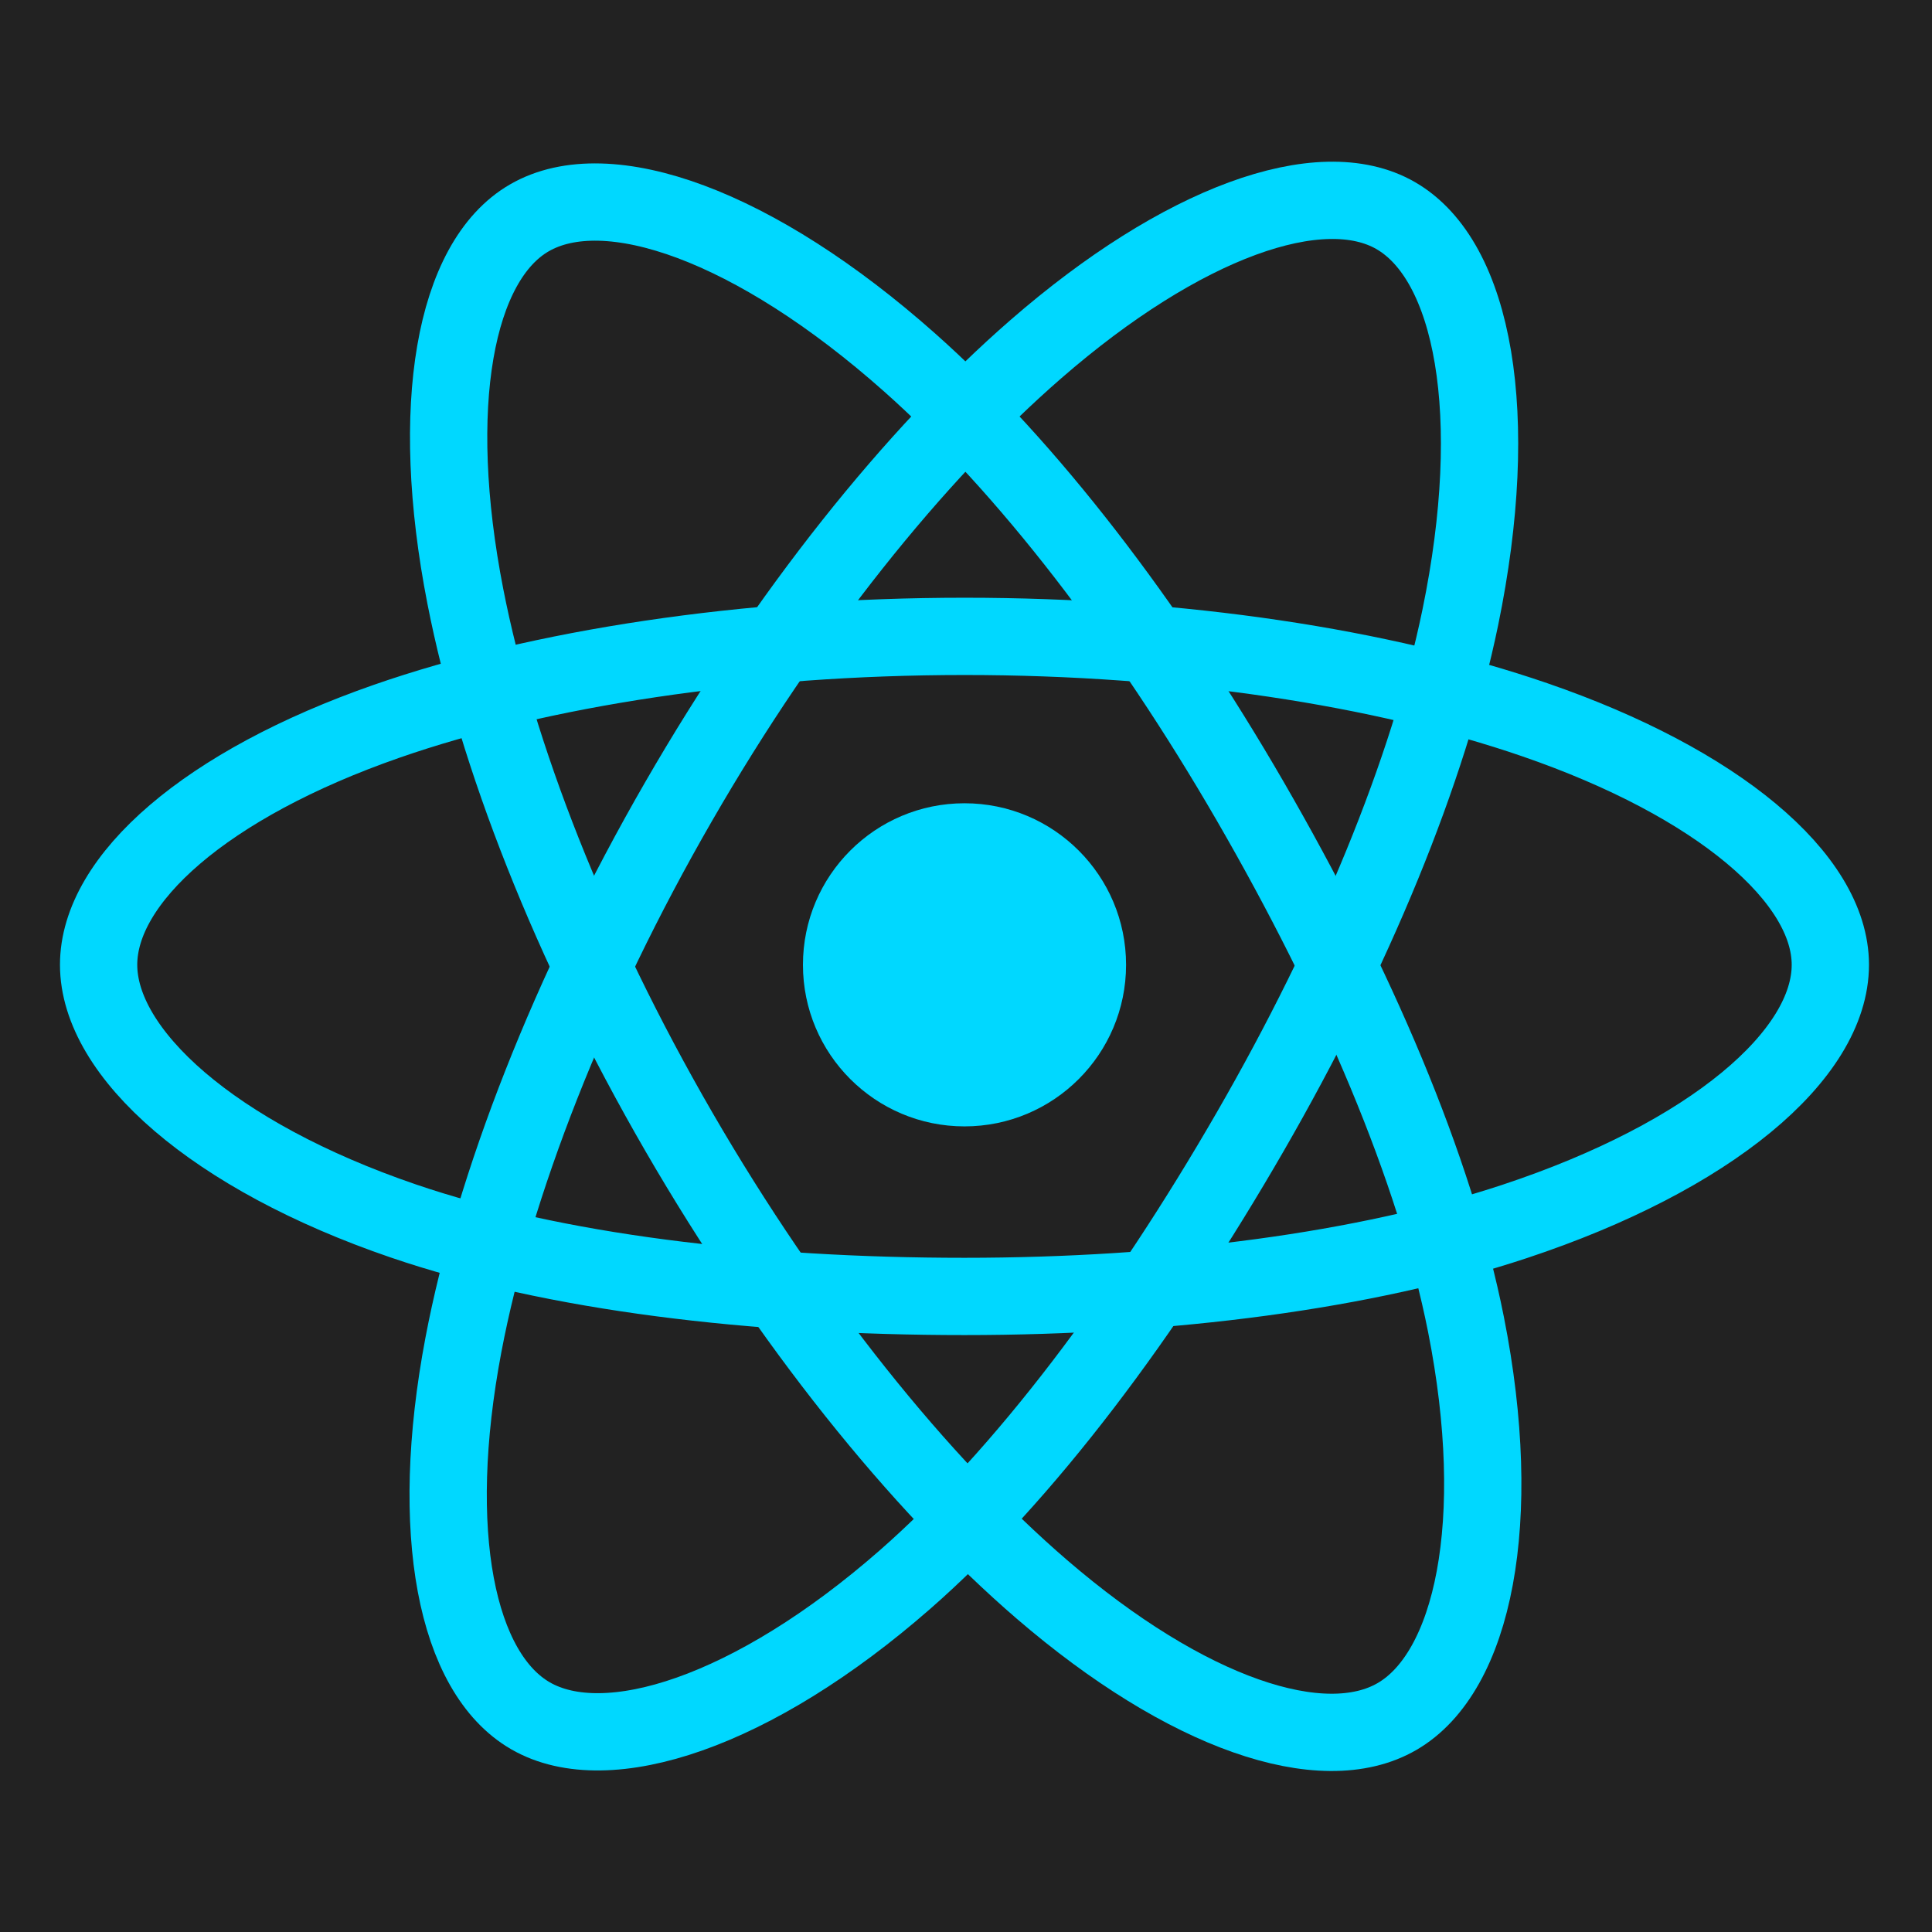
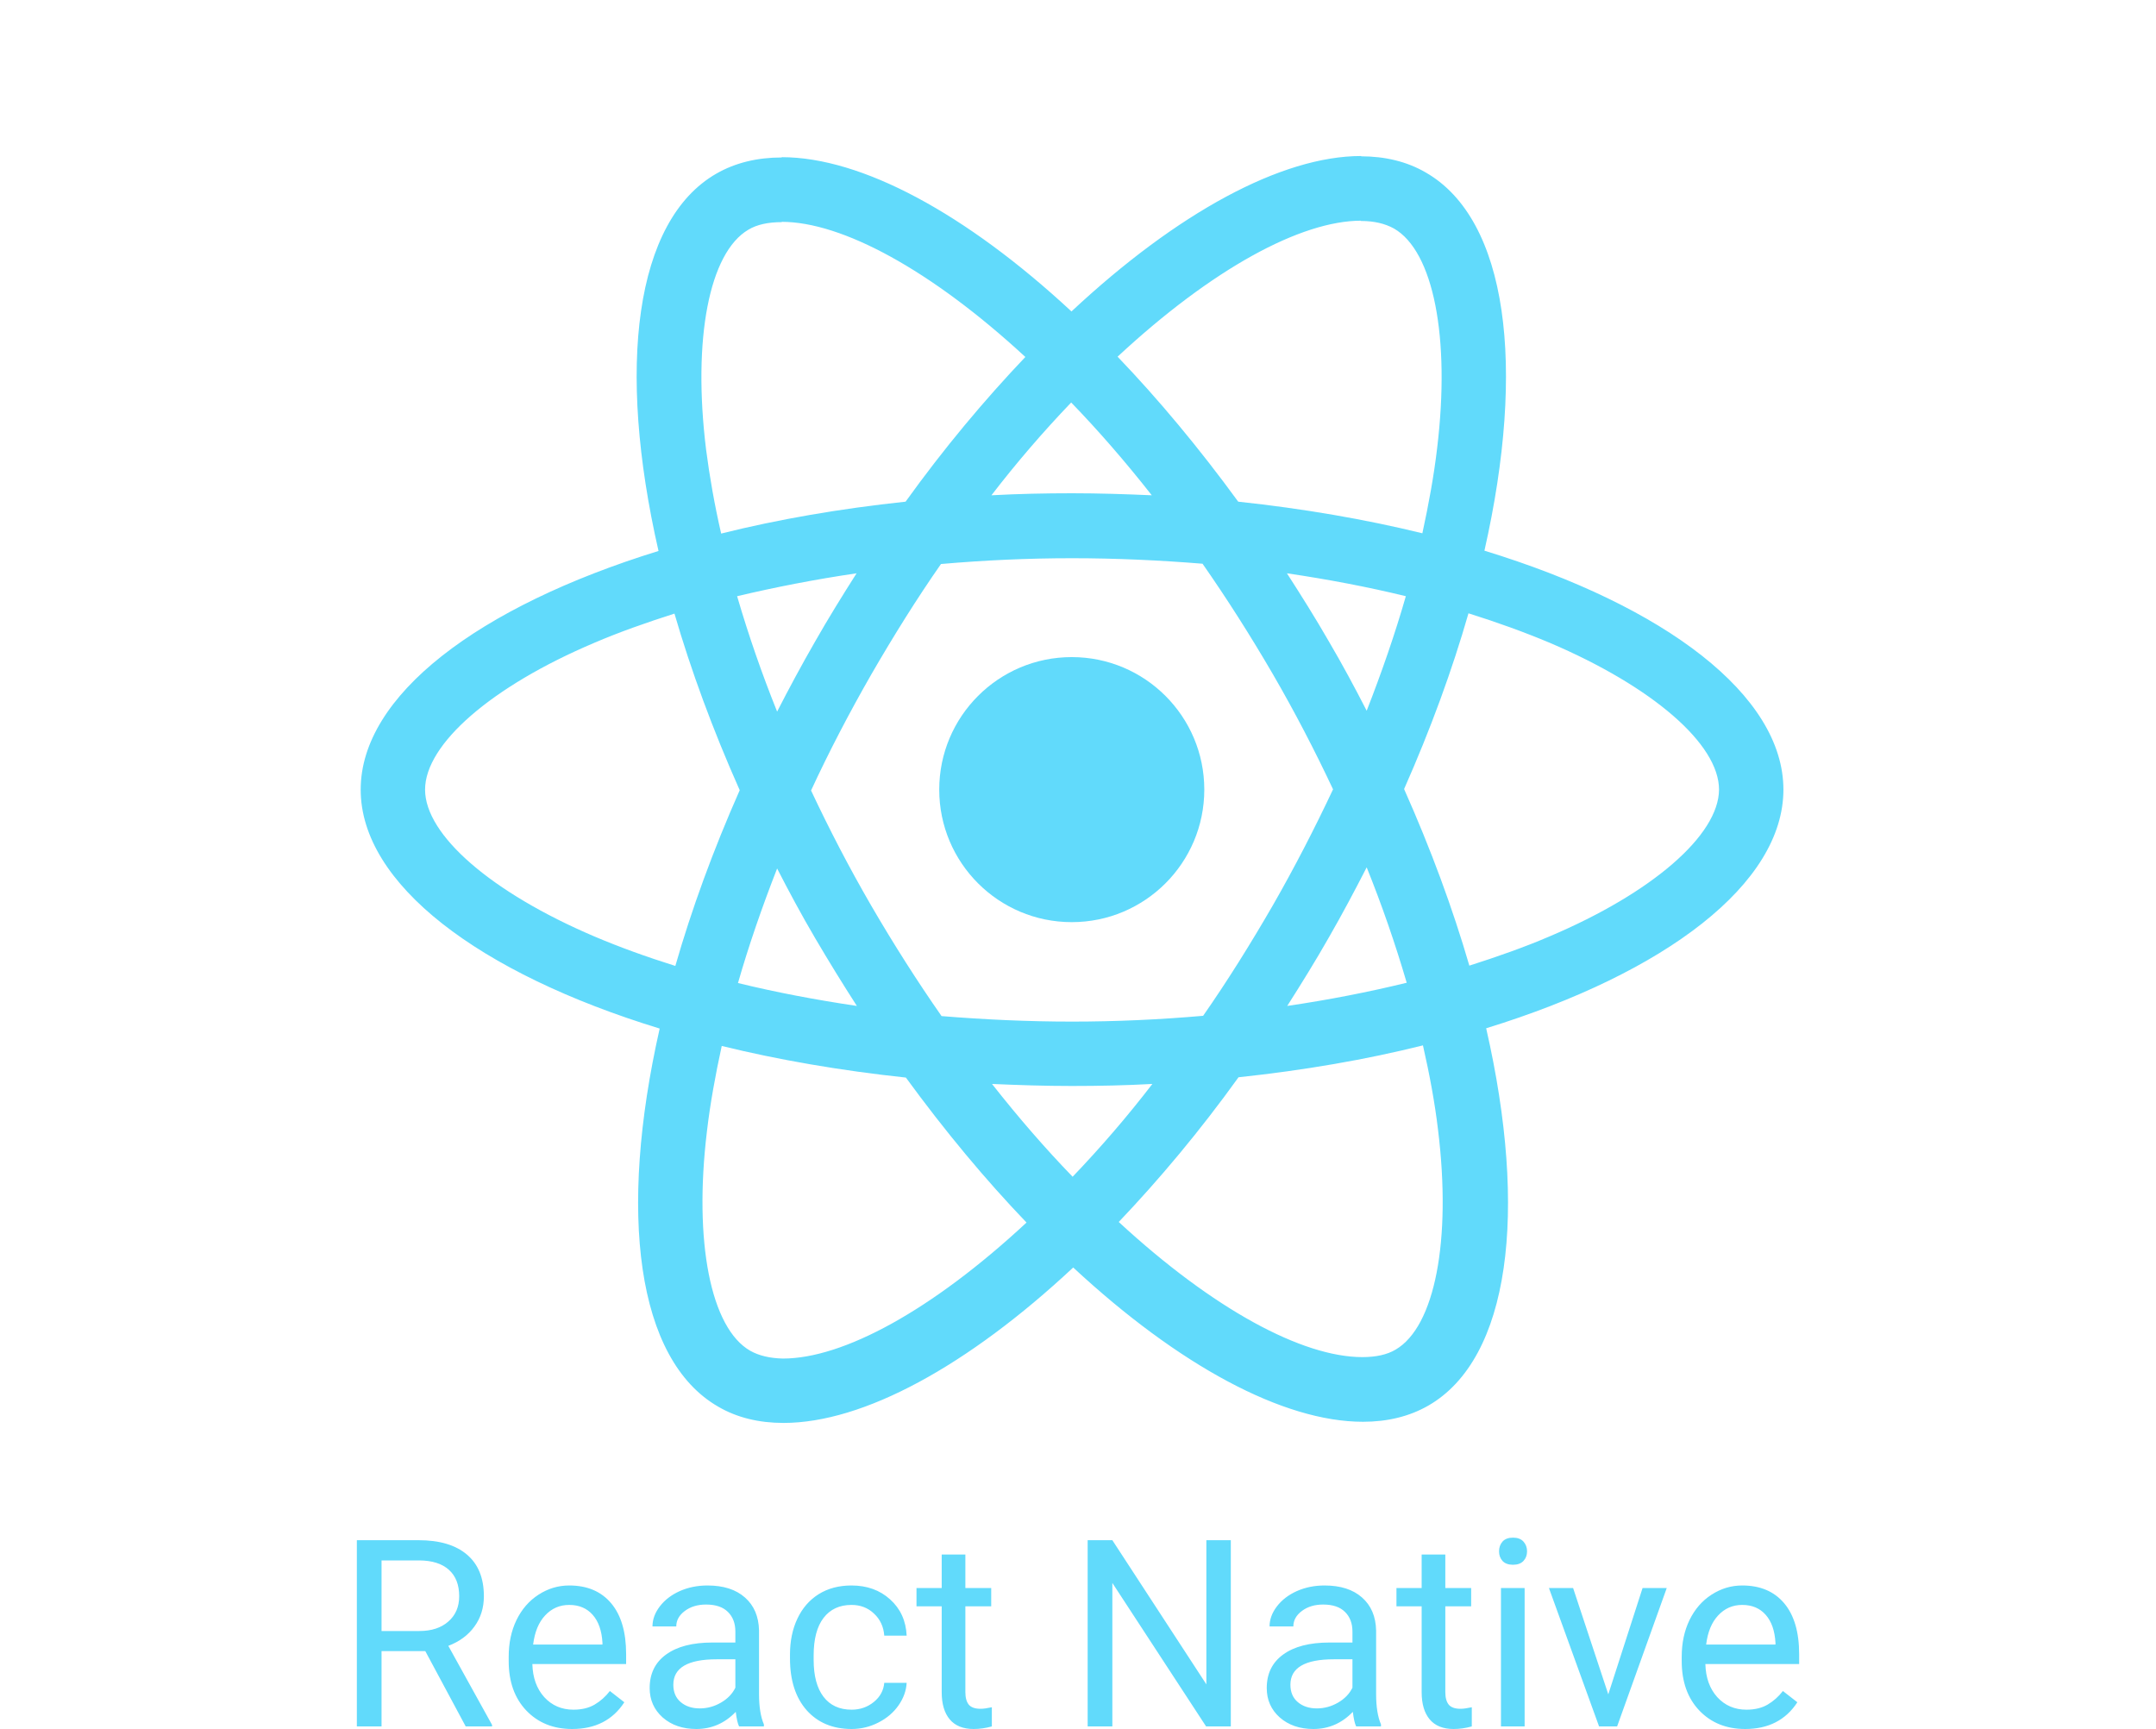
- <svg xmlns="http://www.w3.org/2000/svg" id="Layer_2" viewBox="0 0 3618.6 3618.6" width="3618.6" height="3618.6">
-   <style>.st0{fill:#222}.st1{fill:#00d8ff}.st2{fill:none;stroke:#00d8ff;stroke-width:144.746;stroke-miterlimit:10}</style>
-   <path class="st0" d="M0 0h3618.6v3618.6H0z" />
-   <circle class="st1" cx="1806.5" cy="1807.1" r="302.6" />
-   <path class="st2" d="M1806.5 1191.9c406.2 0 783.6 58.3 1068.1 156.2 342.8 118 553.6 296.9 553.6 458.9 0 168.8-223.4 358.9-591.5 480.8-278.3 92.2-644.6 140.4-1030.2 140.4-395.4 0-769.7-45.2-1051.2-141.4-356.1-121.7-570.6-314.2-570.6-479.8 0-160.7 201.3-338.2 539.3-456 285.6-99.5 672.3-159.1 1082.5-159.1z" />
-   <path class="st2" d="M1271 1501.3c202.9-351.9 442-649.7 669-847.2 273.5-238 533.8-331.2 674.1-250.3 146.2 84.3 199.3 372.8 121 752.7-59.2 287.2-200.4 628.5-393.1 962.6-197.5 342.5-423.7 644.2-647.6 840-283.3 247.7-557.3 337.3-700.7 254.6-139.2-80.3-192.4-343.3-125.7-695 56.4-297.4 198-662.1 403-1017.4z" />
-   <path class="st2" d="M1271.5 2119.8c-203.5-351.6-342.1-707.4-399.9-1002.7-69.6-355.8-20.4-627.9 119.8-709 146.1-84.6 422.5 13.5 712.5 271 219.3 194.7 444.4 487.5 637.6 821.3 198.1 342.2 346.6 688.8 404.3 980.5 73.1 369.2 13.9 651.3-129.4 734.2-139.1 80.5-393.5-4.7-664.9-238.2-229.2-197.3-474.5-502.1-680-857.1z" />
+ <svg xmlns="http://www.w3.org/2000/svg" fill="none" height="2005" width="2500" viewBox="670.088 32.462 2224.172 2666.488">
+   <g fill="#61dafb">
+     <path d="M2870 1250.22c0-145.34-182.01-283.079-461.07-368.495 64.4-284.424 35.78-510.711-90.34-583.159-29.07-16.994-63.05-25.044-100.17-25.044v99.728c20.57 0 37.12 4.025 50.98 11.627 60.82 34.882 87.21 167.703 66.63 338.536-4.91 42.038-12.96 86.311-22.8 131.479-87.66-21.466-183.36-38.012-283.98-48.745-60.37-82.734-122.98-157.865-186.04-223.604 145.79-135.504 282.64-209.741 375.66-209.741v-99.727c-122.99 0-283.98 87.653-446.76 239.703-162.79-151.156-323.78-237.914-446.76-237.914v99.727c92.57 0 229.86 73.79 375.65 208.399-62.61 65.74-125.22 140.423-184.7 223.157-101.07 10.733-196.77 27.279-284.42 49.192-10.29-44.72-17.89-88.1-23.26-129.69-21.01-170.833 4.92-303.654 65.3-338.983 13.41-8.05 30.85-11.627 51.43-11.627v-99.728c-37.57 0-71.56 8.05-101.07 25.044-125.67 72.447-153.84 298.287-89 581.817C857.119 968.036 676 1105.33 676 1250.22c0 145.35 182.013 283.09 461.07 368.5-64.4 284.43-35.78 510.71 90.34 583.16 29.07 16.99 63.05 25.04 100.62 25.04 122.98 0 283.98-87.65 446.76-239.7 162.78 151.16 323.78 237.92 446.76 237.92 37.56 0 71.55-8.05 101.07-25.05 125.66-72.45 153.84-298.29 88.99-581.81 277.27-85.42 458.39-223.16 458.39-368.06zm-582.26-298.284c-16.55 57.694-37.12 117.164-60.38 176.644-18.33-35.77-37.56-71.55-58.58-107.33-20.57-35.773-42.49-70.655-64.4-104.643 63.5 9.391 124.77 21.019 183.36 35.329zm-204.83 476.274c-34.88 60.38-70.65 117.62-107.77 170.84-66.64 5.81-134.16 8.94-202.14 8.94-67.53 0-135.06-3.13-201.24-8.5-37.12-53.22-73.35-110.01-108.23-169.94-33.99-58.58-64.84-118.06-93.02-177.98 27.73-59.93 59.03-119.86 92.58-178.44 34.88-60.37 70.65-117.616 107.77-170.834 66.64-5.814 134.16-8.944 202.14-8.944 67.53 0 135.06 3.13 201.24 8.497 37.12 53.218 73.35 110.011 108.23 169.941 33.99 58.58 64.84 118.06 93.02 177.99-28.18 59.92-59.03 119.85-92.58 178.43zm144.45-58.13a1918.154 1918.154 0 0 1 61.72 177.98c-58.59 14.31-120.3 26.39-184.25 35.78 21.91-34.43 43.82-69.76 64.4-105.99 20.57-35.77 39.8-72 58.13-107.77zm-453.47 477.17c-41.59-42.94-83.18-90.79-124.32-143.11 40.25 1.79 81.39 3.13 122.98 3.13 42.04 0 83.63-.89 124.33-3.13a1746.499 1746.499 0 0 1-122.99 143.11zm-332.72-263.41c-63.5-9.39-124.77-21.02-183.35-35.33 16.54-57.69 37.12-117.17 60.37-176.65 18.34 35.78 37.57 71.56 58.58 107.33 21.02 35.78 42.49 70.66 64.4 104.65zm330.49-930.638c41.59 42.931 83.18 90.783 124.32 143.106-40.25-1.789-81.39-3.13-122.98-3.13-42.04 0-83.63.894-124.32 3.13a1746.3 1746.3 0 0 1 122.98-143.106zm-330.94 263.405c-21.91 34.435-43.82 69.764-64.39 105.983-20.57 35.78-39.8 71.56-58.14 107.33a1914.757 1914.757 0 0 1-61.71-177.984c58.58-13.863 120.29-25.938 184.24-35.329zM1036 1476.51c-158.309-67.53-260.72-156.07-260.72-226.29 0-70.21 102.411-159.2 260.72-226.28 38.46-16.55 80.5-31.308 123.88-45.171 25.49 87.651 59.03 178.881 100.62 272.351-41.14 93.02-74.24 183.8-99.28 271.01-44.27-13.87-86.31-29.07-125.22-45.62zm240.6 639.06c-60.82-34.88-87.21-167.7-66.63-338.54 4.92-42.03 12.96-86.31 22.8-131.48 87.66 21.47 183.36 38.02 283.98 48.75 60.37 82.73 122.98 157.86 186.04 223.6-145.79 135.51-282.64 209.74-375.66 209.74-20.12-.44-37.11-4.47-50.53-12.07zm1060.78-340.77c21.01 170.83-4.92 303.65-65.3 338.98-13.41 8.05-30.85 11.63-51.43 11.63-92.57 0-229.86-73.79-375.65-208.4 62.61-65.74 125.22-140.42 184.7-223.16 101.07-10.73 196.77-27.28 284.42-49.19 10.29 45.17 18.34 88.55 23.26 130.14zm172.17-298.29c-38.46 16.55-80.5 31.31-123.88 45.17-25.49-87.65-59.03-178.88-100.62-272.35 41.15-93.02 74.24-183.8 99.28-271.009 44.28 13.864 86.31 29.069 125.67 45.619 158.31 67.52 260.72 156.07 260.72 226.28-.45 70.22-102.86 159.21-261.17 226.29z" />
+     <path d="M1772.55 1454.6c112.88 0 204.38-91.5 204.38-204.38 0-112.87-91.5-204.37-204.38-204.37-112.87 0-204.37 91.5-204.37 204.37 0 112.88 91.5 204.38 204.37 204.38zM775.625 2578.81H708.16V2695h-38.072v-287.22h95.082c32.351 0 57.207 7.37 74.566 22.1 17.491 14.72 26.237 36.16 26.237 64.3 0 17.89-4.866 33.47-14.598 46.76-9.6 13.28-23.014 23.21-40.242 29.78l67.465 121.91v2.37h-40.637zm-67.465-30.97h58.194c18.806 0 33.732-4.87 44.779-14.6 11.178-9.73 16.767-22.75 16.767-39.06 0-17.75-5.326-31.36-15.978-40.83-10.521-9.47-25.776-14.27-45.766-14.4H708.16zm293.93 151.11c-28.936 0-52.477-9.47-70.625-28.41-18.149-19.07-27.223-44.52-27.223-76.34v-6.71c0-21.17 4.011-40.04 12.033-56.61 8.154-16.71 19.464-29.73 33.93-39.06 14.598-9.47 30.379-14.21 47.344-14.21 27.751 0 49.321 9.14 64.701 27.42 15.39 18.28 23.08 44.45 23.08 78.51v15.19H940.736c.526 21.05 6.642 38.08 18.346 51.1 11.836 12.88 26.828 19.33 44.978 19.33 12.89 0 23.8-2.63 32.74-7.89 8.95-5.26 16.77-12.23 23.48-20.91l22.29 17.36c-17.89 27.48-44.71 41.23-80.48 41.23zm-4.541-191.35c-14.729 0-27.091 5.39-37.086 16.17-9.995 10.66-16.176 25.65-18.543 44.98h106.92v-2.76c-1.05-18.54-6.05-32.88-14.99-43.01-8.95-10.25-21.05-15.38-36.301-15.38zM1259.52 2695c-2.11-4.21-3.82-11.7-5.13-22.49-16.97 17.62-37.22 26.44-60.76 26.44-21.04 0-38.33-5.92-51.88-17.76-13.41-11.97-20.12-27.09-20.12-45.37 0-22.22 8.42-39.45 25.25-51.68 16.96-12.37 40.77-18.55 71.41-18.55h35.51v-16.76c0-12.76-3.82-22.89-11.44-30.38-7.63-7.63-18.88-11.44-33.74-11.44-13.02 0-23.93 3.28-32.74 9.86-8.81 6.57-13.22 14.53-13.22 23.87h-36.69c0-10.65 3.75-20.91 11.24-30.78 7.63-9.99 17.89-17.88 30.78-23.67 13.02-5.78 27.28-8.68 42.8-8.68 24.6 0 43.86 6.18 57.8 18.55 13.94 12.23 21.17 29.13 21.7 50.69v98.24c0 19.6 2.5 35.18 7.5 46.75v3.16zm-60.56-27.81c11.44 0 22.29-2.96 32.55-8.88 10.25-5.92 17.68-13.61 22.29-23.08v-43.79h-28.61c-44.71 0-67.07 13.08-67.07 39.25 0 11.44 3.82 20.39 11.44 26.83 7.63 6.44 17.43 9.67 29.4 9.67zm234.15 1.97c13.02 0 24.4-3.95 34.13-11.84s15.12-17.75 16.17-29.59h34.53c-.66 12.23-4.87 23.87-12.63 34.92s-18.15 19.86-31.17 26.43c-12.89 6.58-26.56 9.87-41.03 9.87-29.06 0-52.21-9.67-69.44-29-17.09-19.47-25.64-46.03-25.64-79.7v-6.11c0-20.78 3.81-39.26 11.44-55.43 7.63-16.18 18.54-28.74 32.75-37.68 14.33-8.95 31.23-13.42 50.69-13.42 23.94 0 43.8 7.17 59.58 21.51 15.91 14.33 24.39 32.94 25.45 55.82h-34.53c-1.05-13.81-6.31-25.12-15.78-33.93-9.33-8.94-20.91-13.41-34.72-13.41-18.54 0-32.94 6.7-43.2 20.12-10.12 13.28-15.19 32.55-15.19 57.8v6.9c0 24.59 5.07 43.53 15.19 56.81 10.13 13.29 24.6 19.93 43.4 19.93zm175.37-239.28v51.68h39.85v28.21h-39.85v132.36c0 8.55 1.78 14.99 5.33 19.33 3.55 4.21 9.6 6.32 18.15 6.32 4.2 0 9.99-.79 17.35-2.37V2695c-9.6 2.63-18.93 3.95-28.01 3.95-16.3 0-28.6-4.94-36.89-14.8-8.28-9.86-12.42-23.87-12.42-42.02v-132.36h-38.87v-28.21h38.87v-51.68zM2017.81 2695h-38.08l-144.59-221.33V2695h-38.07v-287.22h38.07l144.99 222.32v-222.32h37.68zm193.32 0c-2.11-4.21-3.82-11.7-5.13-22.49-16.97 17.62-37.22 26.44-60.76 26.44-21.04 0-38.34-5.92-51.88-17.76-13.41-11.97-20.12-27.09-20.12-45.37 0-22.22 8.41-39.45 25.25-51.68 16.96-12.37 40.77-18.55 71.41-18.55h35.51v-16.76c0-12.76-3.82-22.89-11.45-30.38-7.62-7.63-18.87-11.44-33.73-11.44-13.02 0-23.93 3.28-32.74 9.86-8.81 6.57-13.22 14.53-13.22 23.87h-36.69c0-10.65 3.75-20.91 11.24-30.78 7.63-9.99 17.89-17.88 30.78-23.67 13.02-5.78 27.28-8.68 42.8-8.68 24.59 0 43.86 6.18 57.8 18.55 13.94 12.23 21.17 29.13 21.7 50.69v98.24c0 19.6 2.5 35.18 7.5 46.75v3.16zm-60.56-27.81c11.44 0 22.29-2.96 32.55-8.88 10.25-5.92 17.68-13.61 22.29-23.08v-43.79h-28.61c-44.71 0-67.07 13.08-67.07 39.25 0 11.44 3.82 20.39 11.44 26.83 7.63 6.44 17.43 9.67 29.4 9.67zm198.05-237.31v51.68h39.85v28.21h-39.85v132.36c0 8.55 1.78 14.99 5.33 19.33 3.55 4.21 9.6 6.32 18.15 6.32 4.2 0 9.99-.79 17.36-2.37V2695c-9.61 2.63-18.94 3.95-28.02 3.95-16.3 0-28.6-4.94-36.89-14.8-8.28-9.86-12.42-23.87-12.42-42.02v-132.36h-38.86v-28.21h38.86v-51.68zM2470.93 2695h-36.5v-213.44h36.5zm-39.46-270.06c0-5.91 1.78-10.91 5.33-14.99 3.68-4.08 9.07-6.11 16.17-6.11 7.11 0 12.5 2.03 16.18 6.11s5.52 9.08 5.52 14.99c0 5.92-1.84 10.85-5.52 14.8-3.68 3.94-9.07 5.92-16.18 5.92-7.1 0-12.49-1.98-16.17-5.92-3.55-3.95-5.33-8.88-5.33-14.8zm168.47 220.55l52.86-163.93h37.29L2613.55 2695h-27.82l-77.32-213.44h37.28zm211.07 53.46c-28.93 0-52.47-9.47-70.62-28.41-18.15-19.07-27.22-44.52-27.22-76.34v-6.71c0-21.17 4.01-40.04 12.03-56.61 8.15-16.71 19.46-29.73 33.93-39.06 14.6-9.47 30.38-14.21 47.34-14.21 27.75 0 49.32 9.14 64.71 27.42 15.38 18.28 23.08 44.45 23.08 78.51v15.19h-144.6c.53 21.05 6.64 38.08 18.35 51.1 11.83 12.88 26.83 19.33 44.97 19.33 12.89 0 23.81-2.63 32.75-7.89s16.77-12.23 23.48-20.91l22.29 17.36c-17.89 27.48-44.72 41.23-80.49 41.23zm-4.54-191.35c-14.72 0-27.09 5.39-37.08 16.17-10 10.66-16.18 25.65-18.54 44.98h106.91v-2.76c-1.05-18.54-6.05-32.88-14.99-43.01-8.94-10.25-21.04-15.38-36.3-15.38z" />
+   </g>
</svg>
